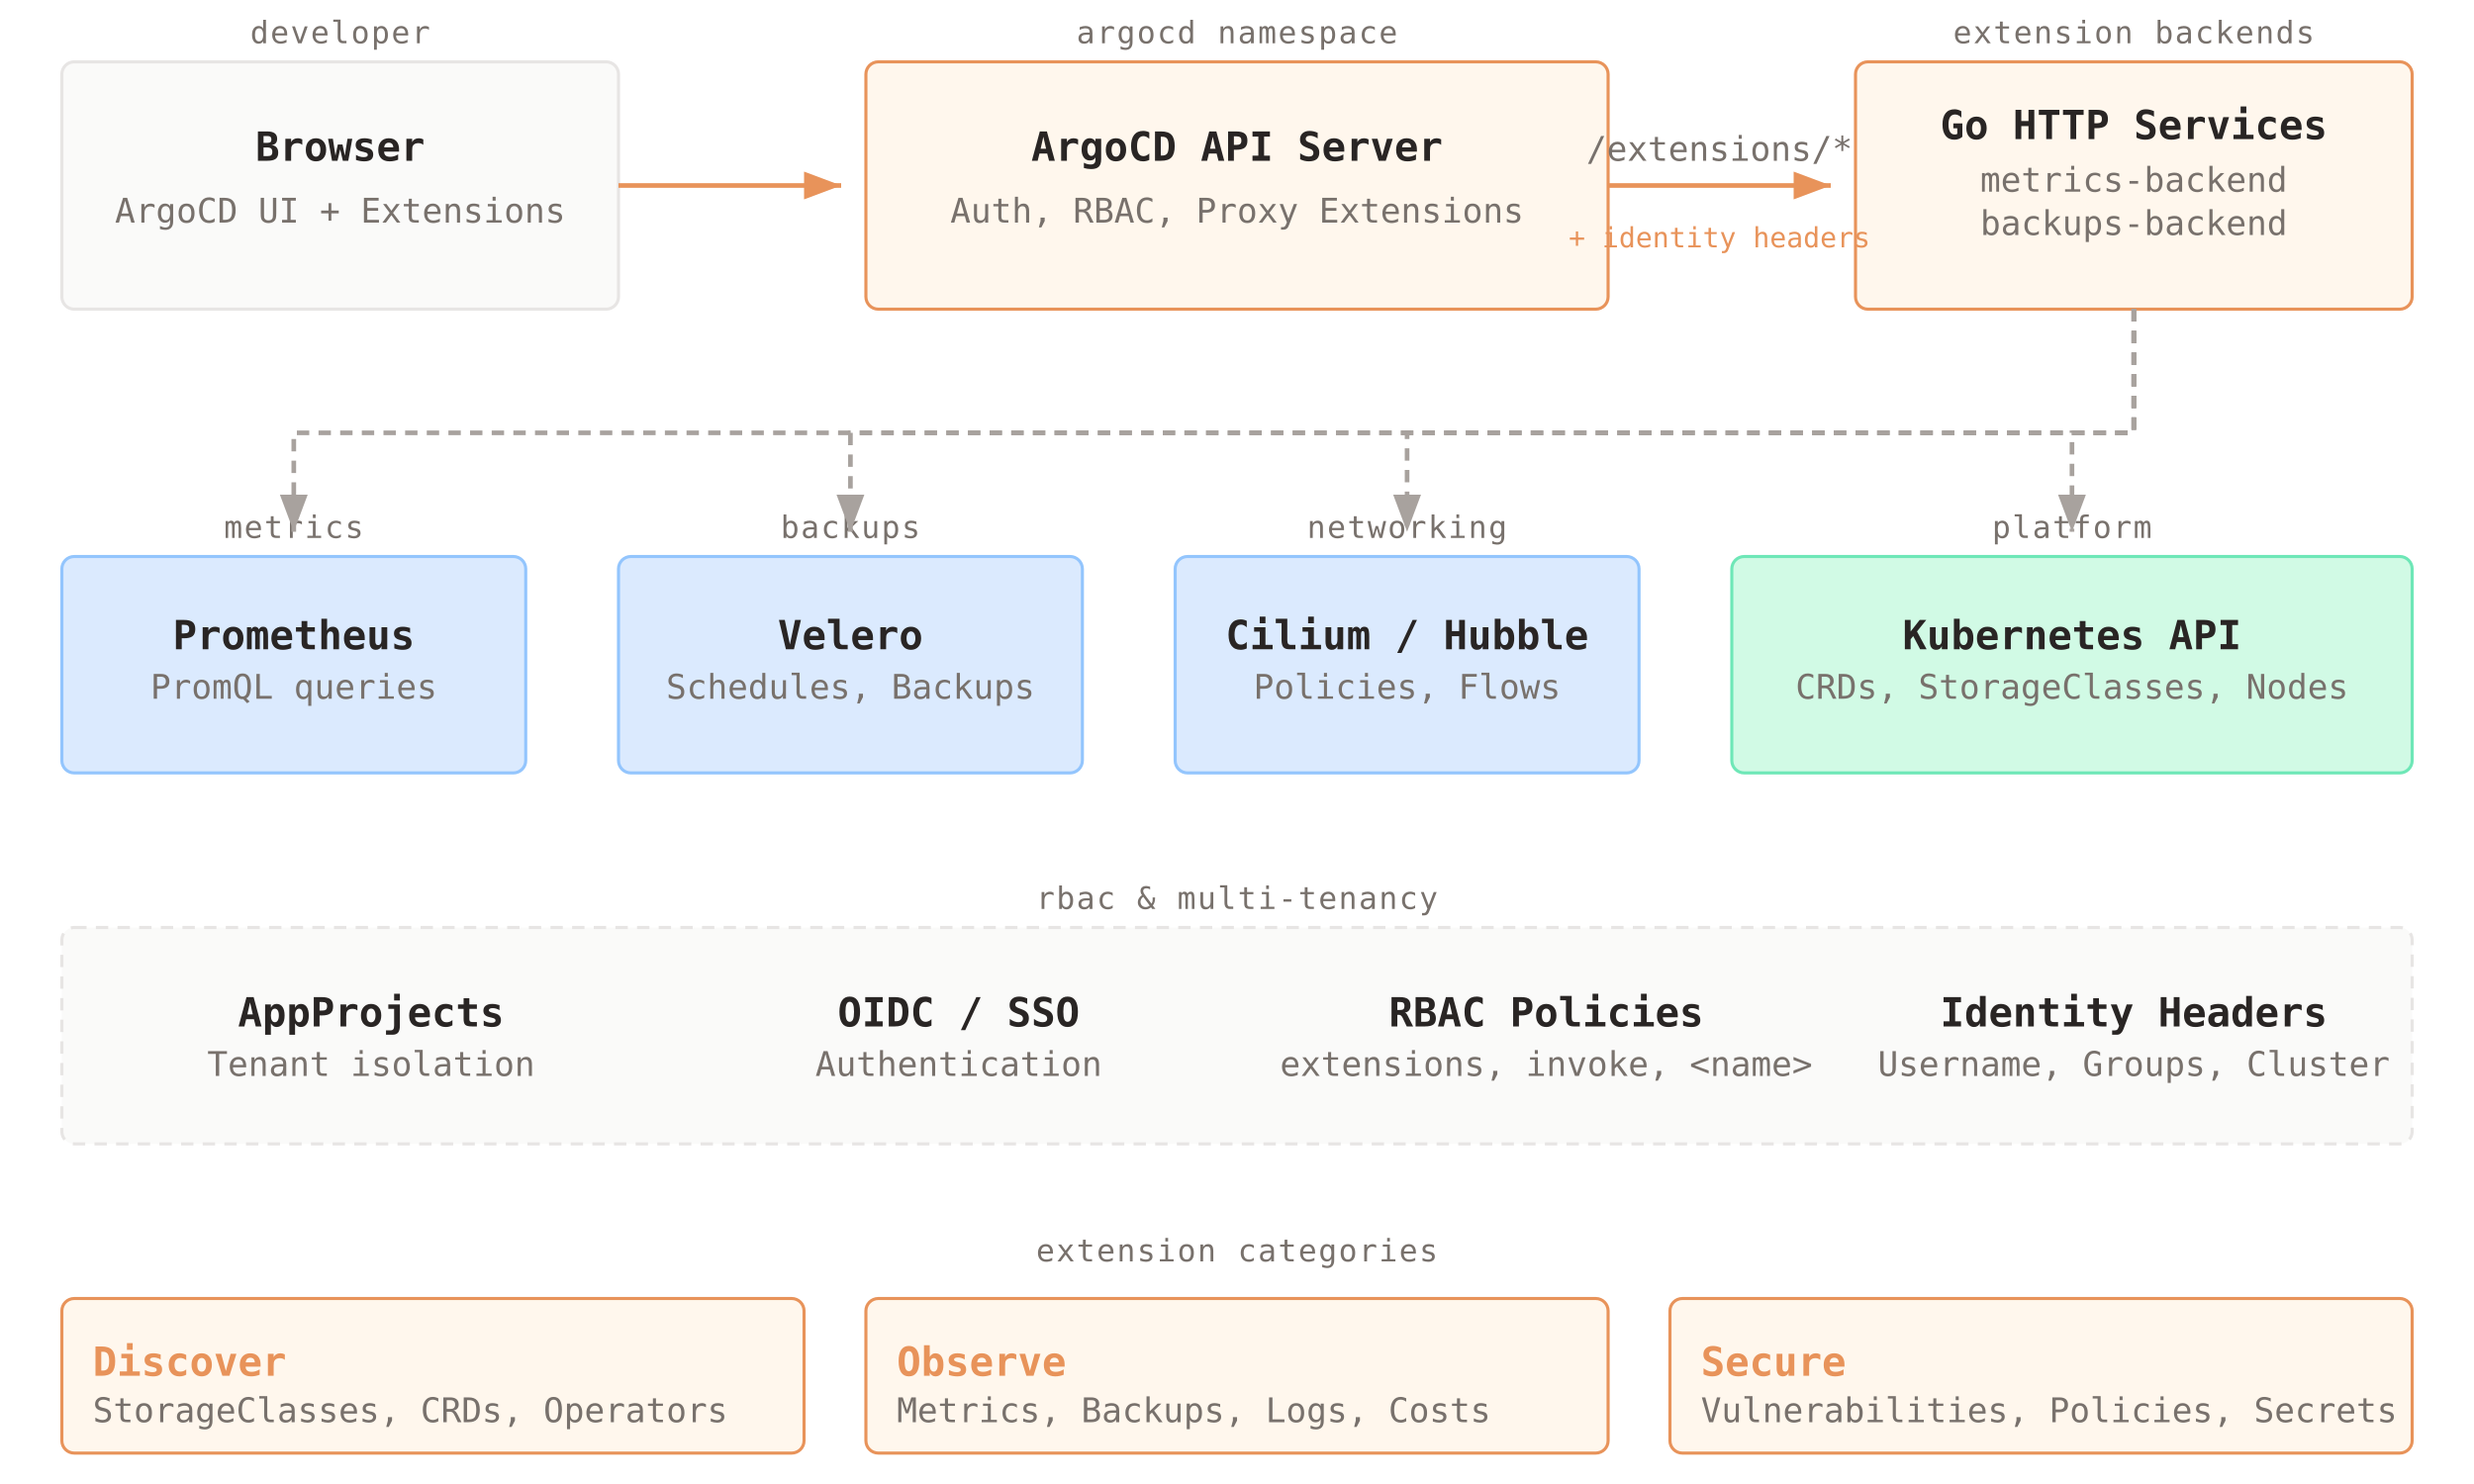
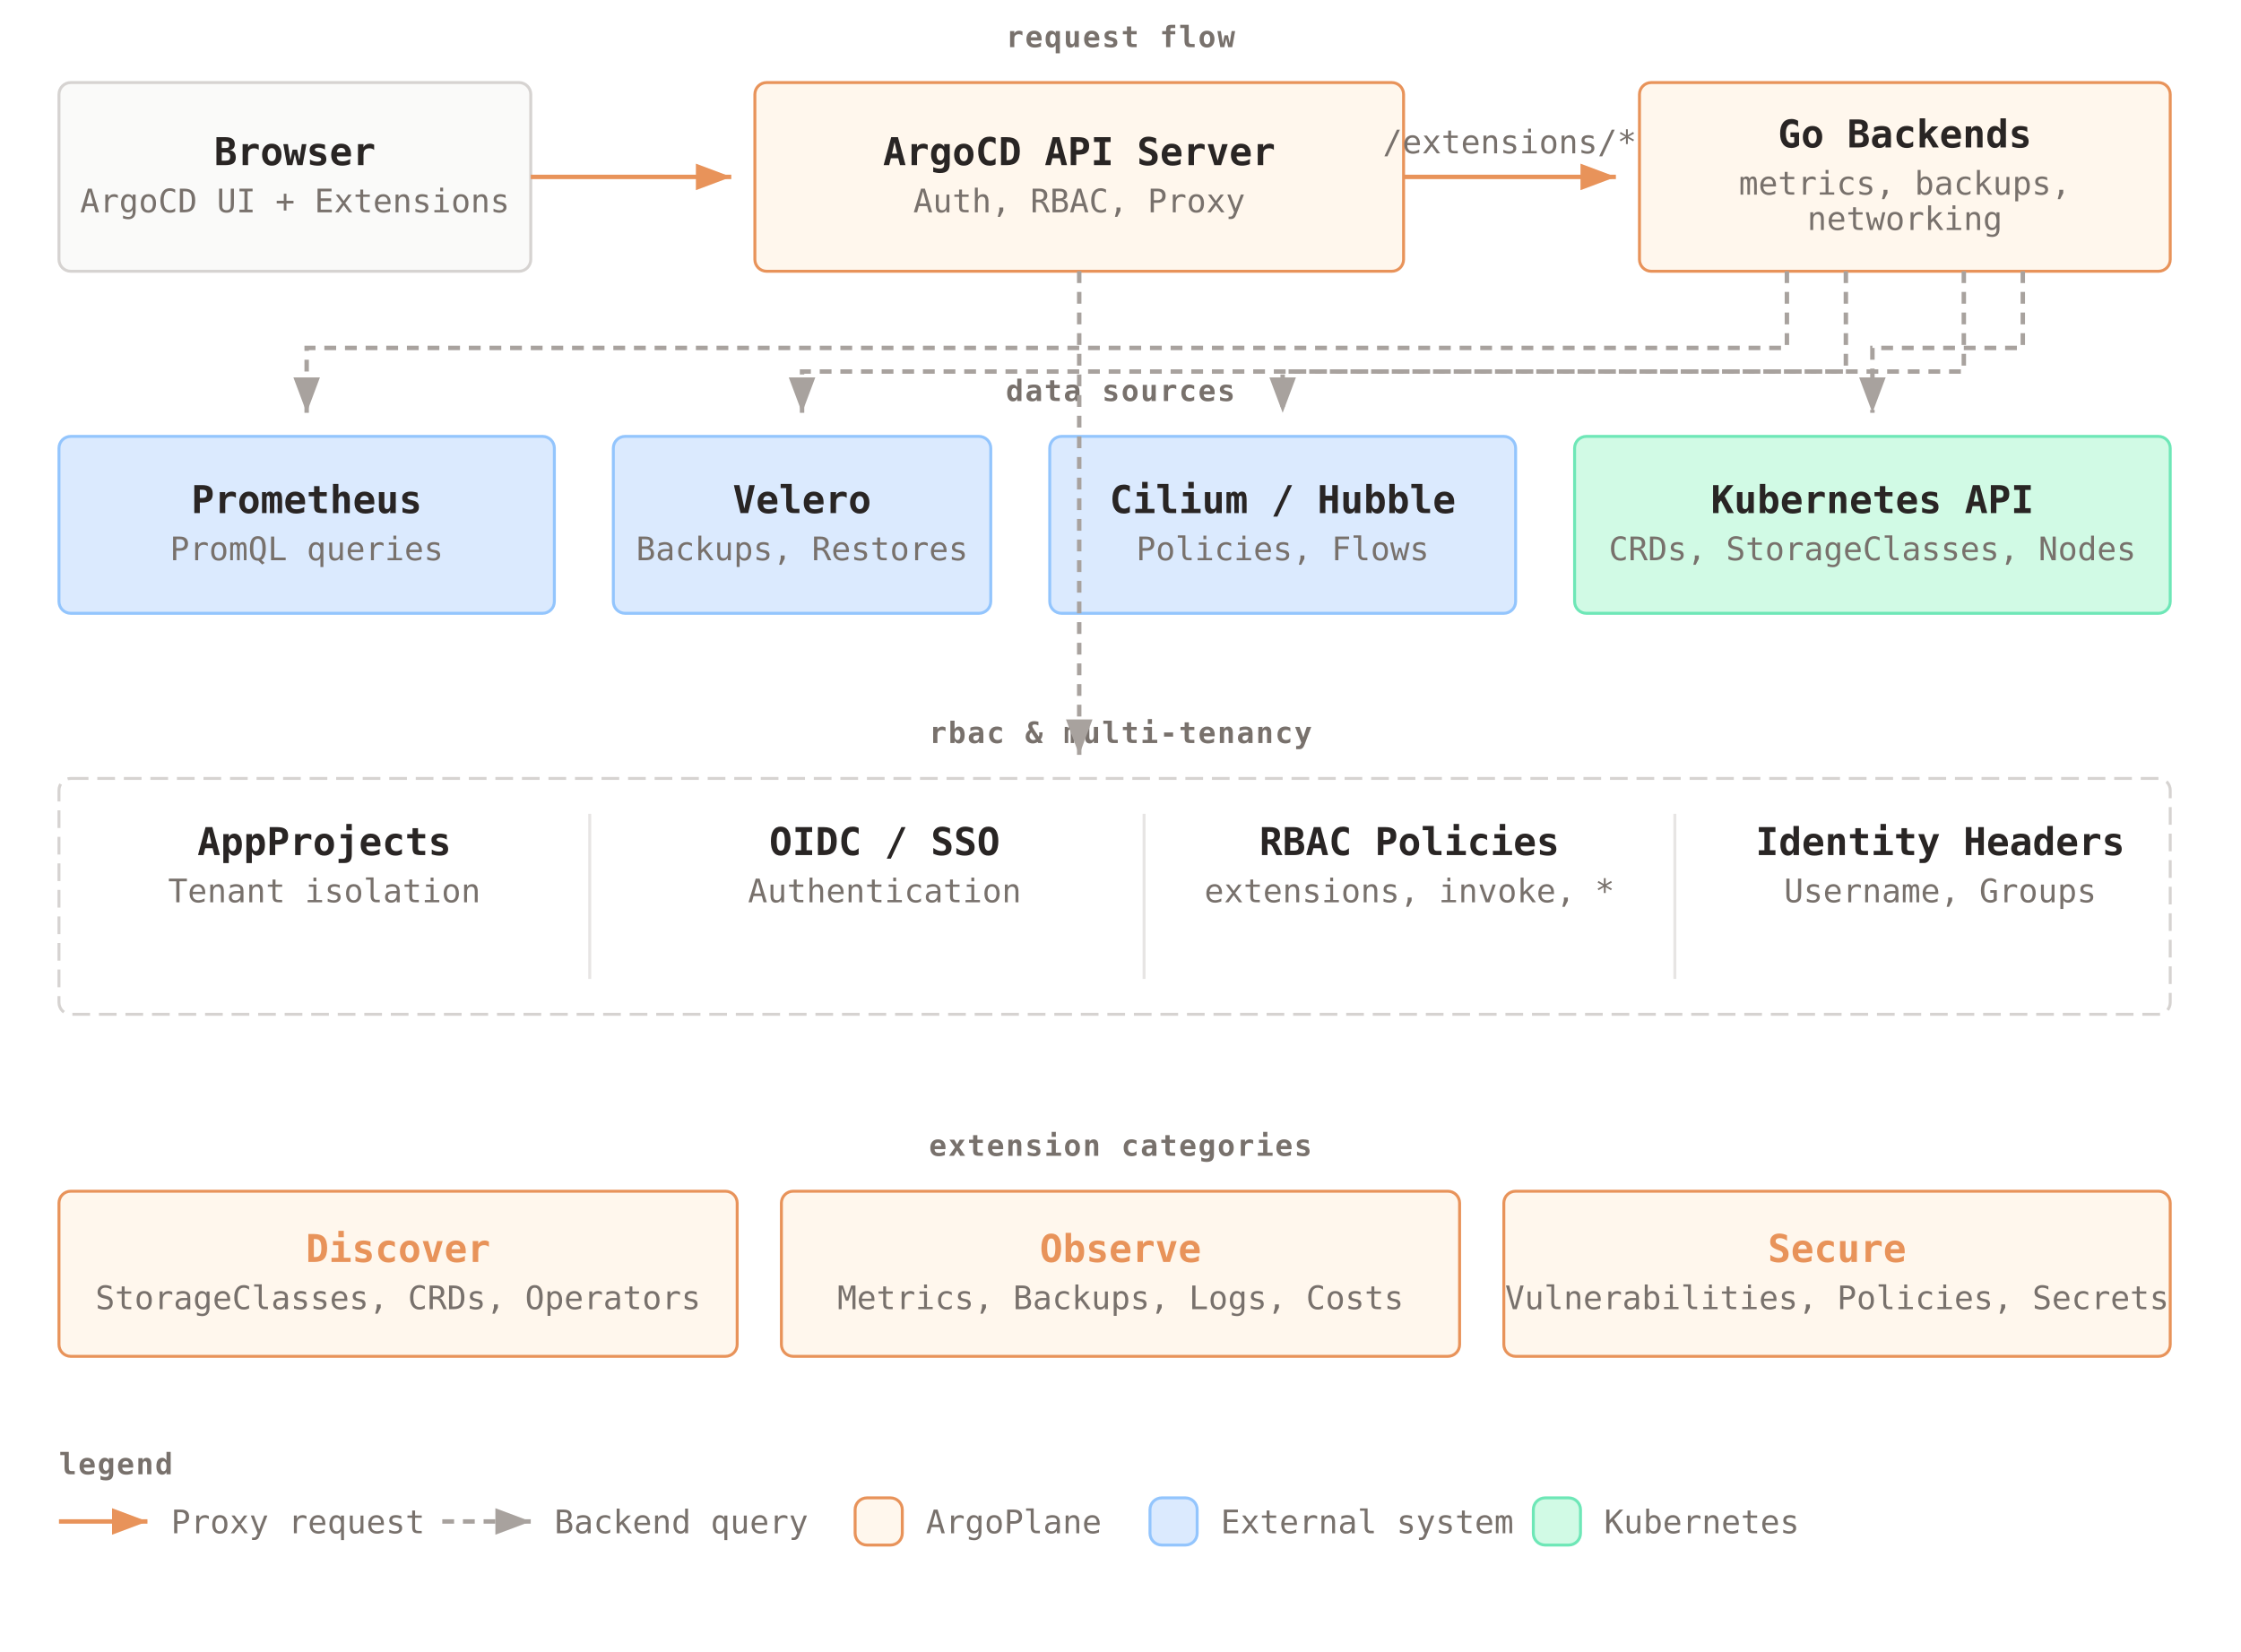
- <svg xmlns="http://www.w3.org/2000/svg" viewBox="0 0 800 480" font-family="'JetBrains Mono', 'SF Mono', monospace" font-size="12">
+ <svg xmlns="http://www.w3.org/2000/svg" viewBox="0 0 760 560" font-family="'JetBrains Mono', 'SF Mono', monospace" font-size="12">
  <style>
-     .box { stroke-width: 1; rx: 4; ry: 4; }
-     .box-orange { fill: #FFF7ED; stroke: #E8935A; }
-     .box-gray { fill: #FAFAF9; stroke: #E7E5E4; }
-     .box-blue { fill: #DBEAFE; stroke: #93C5FD; }
-     .box-green { fill: #D1FAE5; stroke: #6EE7B7; }
-     .label { fill: #78716C; font-size: 10; text-transform: uppercase; letter-spacing: 0.05em; }
+     .box { stroke-width: 1; }
+     .box-orange { fill: #FFF7ED; stroke: #E8935A; rx: 4; ry: 4; }
+     .box-gray { fill: #FAFAF9; stroke: #D6D3D1; rx: 4; ry: 4; }
+     .box-blue { fill: #DBEAFE; stroke: #93C5FD; rx: 4; ry: 4; }
+     .box-green { fill: #D1FAE5; stroke: #6EE7B7; rx: 4; ry: 4; }
+     .label { fill: #78716C; font-size: 10; text-transform: uppercase; letter-spacing: 0.05em; font-weight: 600; }
    .title { fill: #292524; font-weight: 600; font-size: 13; }
-     .subtitle { fill: #78716C; font-size: 11; }
-     .arrow { stroke: #A8A29E; stroke-width: 1.5; fill: none; marker-end: url(#arrowhead); }
-     .arrow-orange { stroke: #E8935A; stroke-width: 1.5; fill: none; marker-end: url(#arrowhead-orange); }
-     .dashed { stroke-dasharray: 4 3; }
+     .sub { fill: #78716C; font-size: 11; }
+     .arrow { stroke: #A8A29E; stroke-width: 1.5; fill: none; marker-end: url(#ah); }
+     .arrow-o { stroke: #E8935A; stroke-width: 1.5; fill: none; marker-end: url(#aho); }
+     .dash { stroke-dasharray: 4 3; }
+     .region { fill: none; stroke: #D6D3D1; stroke-width: 1; stroke-dasharray: 6 3; rx: 4; ry: 4; }
  </style>
  <defs>
-     <marker id="arrowhead" markerWidth="8" markerHeight="6" refX="8" refY="3" orient="auto">
+     <marker id="ah" markerWidth="8" markerHeight="6" refX="8" refY="3" orient="auto">
      <polygon points="0 0, 8 3, 0 6" fill="#A8A29E" />
    </marker>
-     <marker id="arrowhead-orange" markerWidth="8" markerHeight="6" refX="8" refY="3" orient="auto">
+     <marker id="aho" markerWidth="8" markerHeight="6" refX="8" refY="3" orient="auto">
      <polygon points="0 0, 8 3, 0 6" fill="#E8935A" />
    </marker>
  </defs>
-   <rect x="20" y="20" width="180" height="80" class="box box-gray" />
-   <text x="110" y="14" text-anchor="middle" class="label">developer</text>
-   <text x="110" y="52" text-anchor="middle" class="title">Browser</text>
-   <text x="110" y="72" text-anchor="middle" class="subtitle">ArgoCD UI + Extensions</text>
-   <rect x="280" y="20" width="240" height="80" class="box box-orange" />
-   <text x="400" y="14" text-anchor="middle" class="label">argocd namespace</text>
-   <text x="400" y="52" text-anchor="middle" class="title">ArgoCD API Server</text>
-   <text x="400" y="72" text-anchor="middle" class="subtitle">Auth, RBAC, Proxy Extensions</text>
-   <line x1="200" y1="60" x2="272" y2="60" class="arrow-orange" />
-   <rect x="600" y="20" width="180" height="80" class="box box-orange" />
-   <text x="690" y="14" text-anchor="middle" class="label">extension backends</text>
-   <text x="690" y="45" text-anchor="middle" class="title">Go HTTP Services</text>
-   <text x="690" y="62" text-anchor="middle" class="subtitle">metrics-backend</text>
-   <text x="690" y="76" text-anchor="middle" class="subtitle">backups-backend</text>
-   <line x1="520" y1="60" x2="592" y2="60" class="arrow-orange" />
-   <text x="556" y="52" text-anchor="middle" class="subtitle">/extensions/*</text>
-   <text x="556" y="80" text-anchor="middle" font-size="9" fill="#E8935A">+ identity headers</text>
-   <rect x="20" y="180" width="150" height="70" class="box box-blue" />
-   <text x="95" y="174" text-anchor="middle" class="label">metrics</text>
-   <text x="95" y="210" text-anchor="middle" class="title">Prometheus</text>
-   <text x="95" y="226" text-anchor="middle" class="subtitle">PromQL queries</text>
-   <rect x="200" y="180" width="150" height="70" class="box box-blue" />
-   <text x="275" y="174" text-anchor="middle" class="label">backups</text>
-   <text x="275" y="210" text-anchor="middle" class="title">Velero</text>
-   <text x="275" y="226" text-anchor="middle" class="subtitle">Schedules, Backups</text>
-   <rect x="380" y="180" width="150" height="70" class="box box-blue" />
-   <text x="455" y="174" text-anchor="middle" class="label">networking</text>
-   <text x="455" y="210" text-anchor="middle" class="title">Cilium / Hubble</text>
-   <text x="455" y="226" text-anchor="middle" class="subtitle">Policies, Flows</text>
-   <rect x="560" y="180" width="220" height="70" class="box box-green" />
-   <text x="670" y="174" text-anchor="middle" class="label">platform</text>
-   <text x="670" y="210" text-anchor="middle" class="title">Kubernetes API</text>
-   <text x="670" y="226" text-anchor="middle" class="subtitle">CRDs, StorageClasses, Nodes</text>
-   <path d="M 690 100 L 690 140 L 95 140 L 95 172" class="arrow dashed" />
-   <path d="M 690 100 L 690 140 L 275 140 L 275 172" class="arrow dashed" />
-   <path d="M 690 100 L 690 140 L 455 140 L 455 172" class="arrow dashed" />
-   <path d="M 690 100 L 690 140 L 670 140 L 670 172" class="arrow dashed" />
-   <rect x="20" y="300" width="760" height="70" class="box box-gray" style="stroke-dasharray: 4 3;" />
-   <text x="400" y="294" text-anchor="middle" class="label">rbac &amp; multi-tenancy</text>
-   <text x="120" y="332" text-anchor="middle" class="title">AppProjects</text>
-   <text x="120" y="348" text-anchor="middle" class="subtitle">Tenant isolation</text>
-   <text x="310" y="332" text-anchor="middle" class="title">OIDC / SSO</text>
-   <text x="310" y="348" text-anchor="middle" class="subtitle">Authentication</text>
-   <text x="500" y="332" text-anchor="middle" class="title">RBAC Policies</text>
-   <text x="500" y="348" text-anchor="middle" class="subtitle">extensions, invoke, &lt;name&gt;</text>
-   <text x="690" y="332" text-anchor="middle" class="title">Identity Headers</text>
-   <text x="690" y="348" text-anchor="middle" class="subtitle">Username, Groups, Cluster</text>
-   <text x="400" y="408" text-anchor="middle" class="label">extension categories</text>
-   <rect x="20" y="420" width="240" height="50" class="box box-orange" />
-   <text x="30" y="445" font-weight="600" font-size="13" fill="#E8935A">Discover</text>
-   <text x="30" y="460" class="subtitle">StorageClasses, CRDs, Operators</text>
-   <rect x="280" y="420" width="240" height="50" class="box box-orange" />
-   <text x="290" y="445" font-weight="600" font-size="13" fill="#E8935A">Observe</text>
-   <text x="290" y="460" class="subtitle">Metrics, Backups, Logs, Costs</text>
-   <rect x="540" y="420" width="240" height="50" class="box box-orange" />
-   <text x="550" y="445" font-weight="600" font-size="13" fill="#E8935A">Secure</text>
-   <text x="550" y="460" class="subtitle">Vulnerabilities, Policies, Secrets</text>
+   <text x="380" y="16" text-anchor="middle" class="label">request flow</text>
+   <rect x="20" y="28" width="160" height="64" class="box box-gray" />
+   <text x="100" y="56" text-anchor="middle" class="title">Browser</text>
+   <text x="100" y="72" text-anchor="middle" class="sub">ArgoCD UI + Extensions</text>
+   <line x1="180" y1="60" x2="248" y2="60" class="arrow-o" />
+   <rect x="256" y="28" width="220" height="64" class="box box-orange" />
+   <text x="366" y="56" text-anchor="middle" class="title">ArgoCD API Server</text>
+   <text x="366" y="72" text-anchor="middle" class="sub">Auth, RBAC, Proxy</text>
+   <line x1="476" y1="60" x2="548" y2="60" class="arrow-o" />
+   <text x="512" y="52" text-anchor="middle" class="sub" font-size="10">/extensions/*</text>
+   <rect x="556" y="28" width="180" height="64" class="box box-orange" />
+   <text x="646" y="50" text-anchor="middle" class="title">Go Backends</text>
+   <text x="646" y="66" text-anchor="middle" class="sub">metrics, backups,</text>
+   <text x="646" y="78" text-anchor="middle" class="sub">networking</text>
+   <text x="380" y="136" text-anchor="middle" class="label">data sources</text>
+   <rect x="20" y="148" width="168" height="60" class="box box-blue" />
+   <text x="104" y="174" text-anchor="middle" class="title">Prometheus</text>
+   <text x="104" y="190" text-anchor="middle" class="sub">PromQL queries</text>
+   <rect x="208" y="148" width="128" height="60" class="box box-blue" />
+   <text x="272" y="174" text-anchor="middle" class="title">Velero</text>
+   <text x="272" y="190" text-anchor="middle" class="sub">Backups, Restores</text>
+   <rect x="356" y="148" width="158" height="60" class="box box-blue" />
+   <text x="435" y="174" text-anchor="middle" class="title">Cilium / Hubble</text>
+   <text x="435" y="190" text-anchor="middle" class="sub">Policies, Flows</text>
+   <rect x="534" y="148" width="202" height="60" class="box box-green" />
+   <text x="635" y="174" text-anchor="middle" class="title">Kubernetes API</text>
+   <text x="635" y="190" text-anchor="middle" class="sub">CRDs, StorageClasses, Nodes</text>
+   <path d="M 606 92 L 606 118 L 104 118 L 104 140" class="arrow dash" />
+   <path d="M 626 92 L 626 126 L 272 126 L 272 140" class="arrow dash" />
+   <path d="M 666 92 L 666 126 L 435 126 L 435 140" class="arrow dash" />
+   <path d="M 686 92 L 686 118 L 635 118 L 635 140" class="arrow dash" />
+   <text x="380" y="252" text-anchor="middle" class="label">rbac &amp; multi-tenancy</text>
+   <rect x="20" y="264" width="716" height="80" class="region" />
+   <text x="110" y="290" text-anchor="middle" class="title">AppProjects</text>
+   <text x="110" y="306" text-anchor="middle" class="sub">Tenant isolation</text>
+   <line x1="200" y1="276" x2="200" y2="332" stroke="#E7E5E4" stroke-width="1" />
+   <text x="300" y="290" text-anchor="middle" class="title">OIDC / SSO</text>
+   <text x="300" y="306" text-anchor="middle" class="sub">Authentication</text>
+   <line x1="388" y1="276" x2="388" y2="332" stroke="#E7E5E4" stroke-width="1" />
+   <text x="478" y="290" text-anchor="middle" class="title">RBAC Policies</text>
+   <text x="478" y="306" text-anchor="middle" class="sub">extensions, invoke, *</text>
+   <line x1="568" y1="276" x2="568" y2="332" stroke="#E7E5E4" stroke-width="1" />
+   <text x="658" y="290" text-anchor="middle" class="title">Identity Headers</text>
+   <text x="658" y="306" text-anchor="middle" class="sub">Username, Groups</text>
+   <path d="M 366 92 L 366 118 L 366 256" class="arrow" stroke-dasharray="4 3" />
+   <text x="380" y="392" text-anchor="middle" class="label">extension categories</text>
+   <rect x="20" y="404" width="230" height="56" class="box box-orange" />
+   <text x="135" y="428" text-anchor="middle" font-weight="600" font-size="13" fill="#E8935A">Discover</text>
+   <text x="135" y="444" text-anchor="middle" class="sub">StorageClasses, CRDs, Operators</text>
+   <rect x="265" y="404" width="230" height="56" class="box box-orange" />
+   <text x="380" y="428" text-anchor="middle" font-weight="600" font-size="13" fill="#E8935A">Observe</text>
+   <text x="380" y="444" text-anchor="middle" class="sub">Metrics, Backups, Logs, Costs</text>
+   <rect x="510" y="404" width="226" height="56" class="box box-orange" />
+   <text x="623" y="428" text-anchor="middle" font-weight="600" font-size="13" fill="#E8935A">Secure</text>
+   <text x="623" y="444" text-anchor="middle" class="sub">Vulnerabilities, Policies, Secrets</text>
+   <text x="20" y="500" class="label">legend</text>
+   <line x1="20" y1="516" x2="50" y2="516" class="arrow-o" />
+   <text x="58" y="520" class="sub">Proxy request</text>
+   <line x1="150" y1="516" x2="180" y2="516" class="arrow dash" />
+   <text x="188" y="520" class="sub">Backend query</text>
+   <rect x="290" y="508" width="16" height="16" class="box box-orange" />
+   <text x="314" y="520" class="sub">ArgoPlane</text>
+   <rect x="390" y="508" width="16" height="16" class="box box-blue" />
+   <text x="414" y="520" class="sub">External system</text>
+   <rect x="520" y="508" width="16" height="16" class="box box-green" />
+   <text x="544" y="520" class="sub">Kubernetes</text>
</svg>
